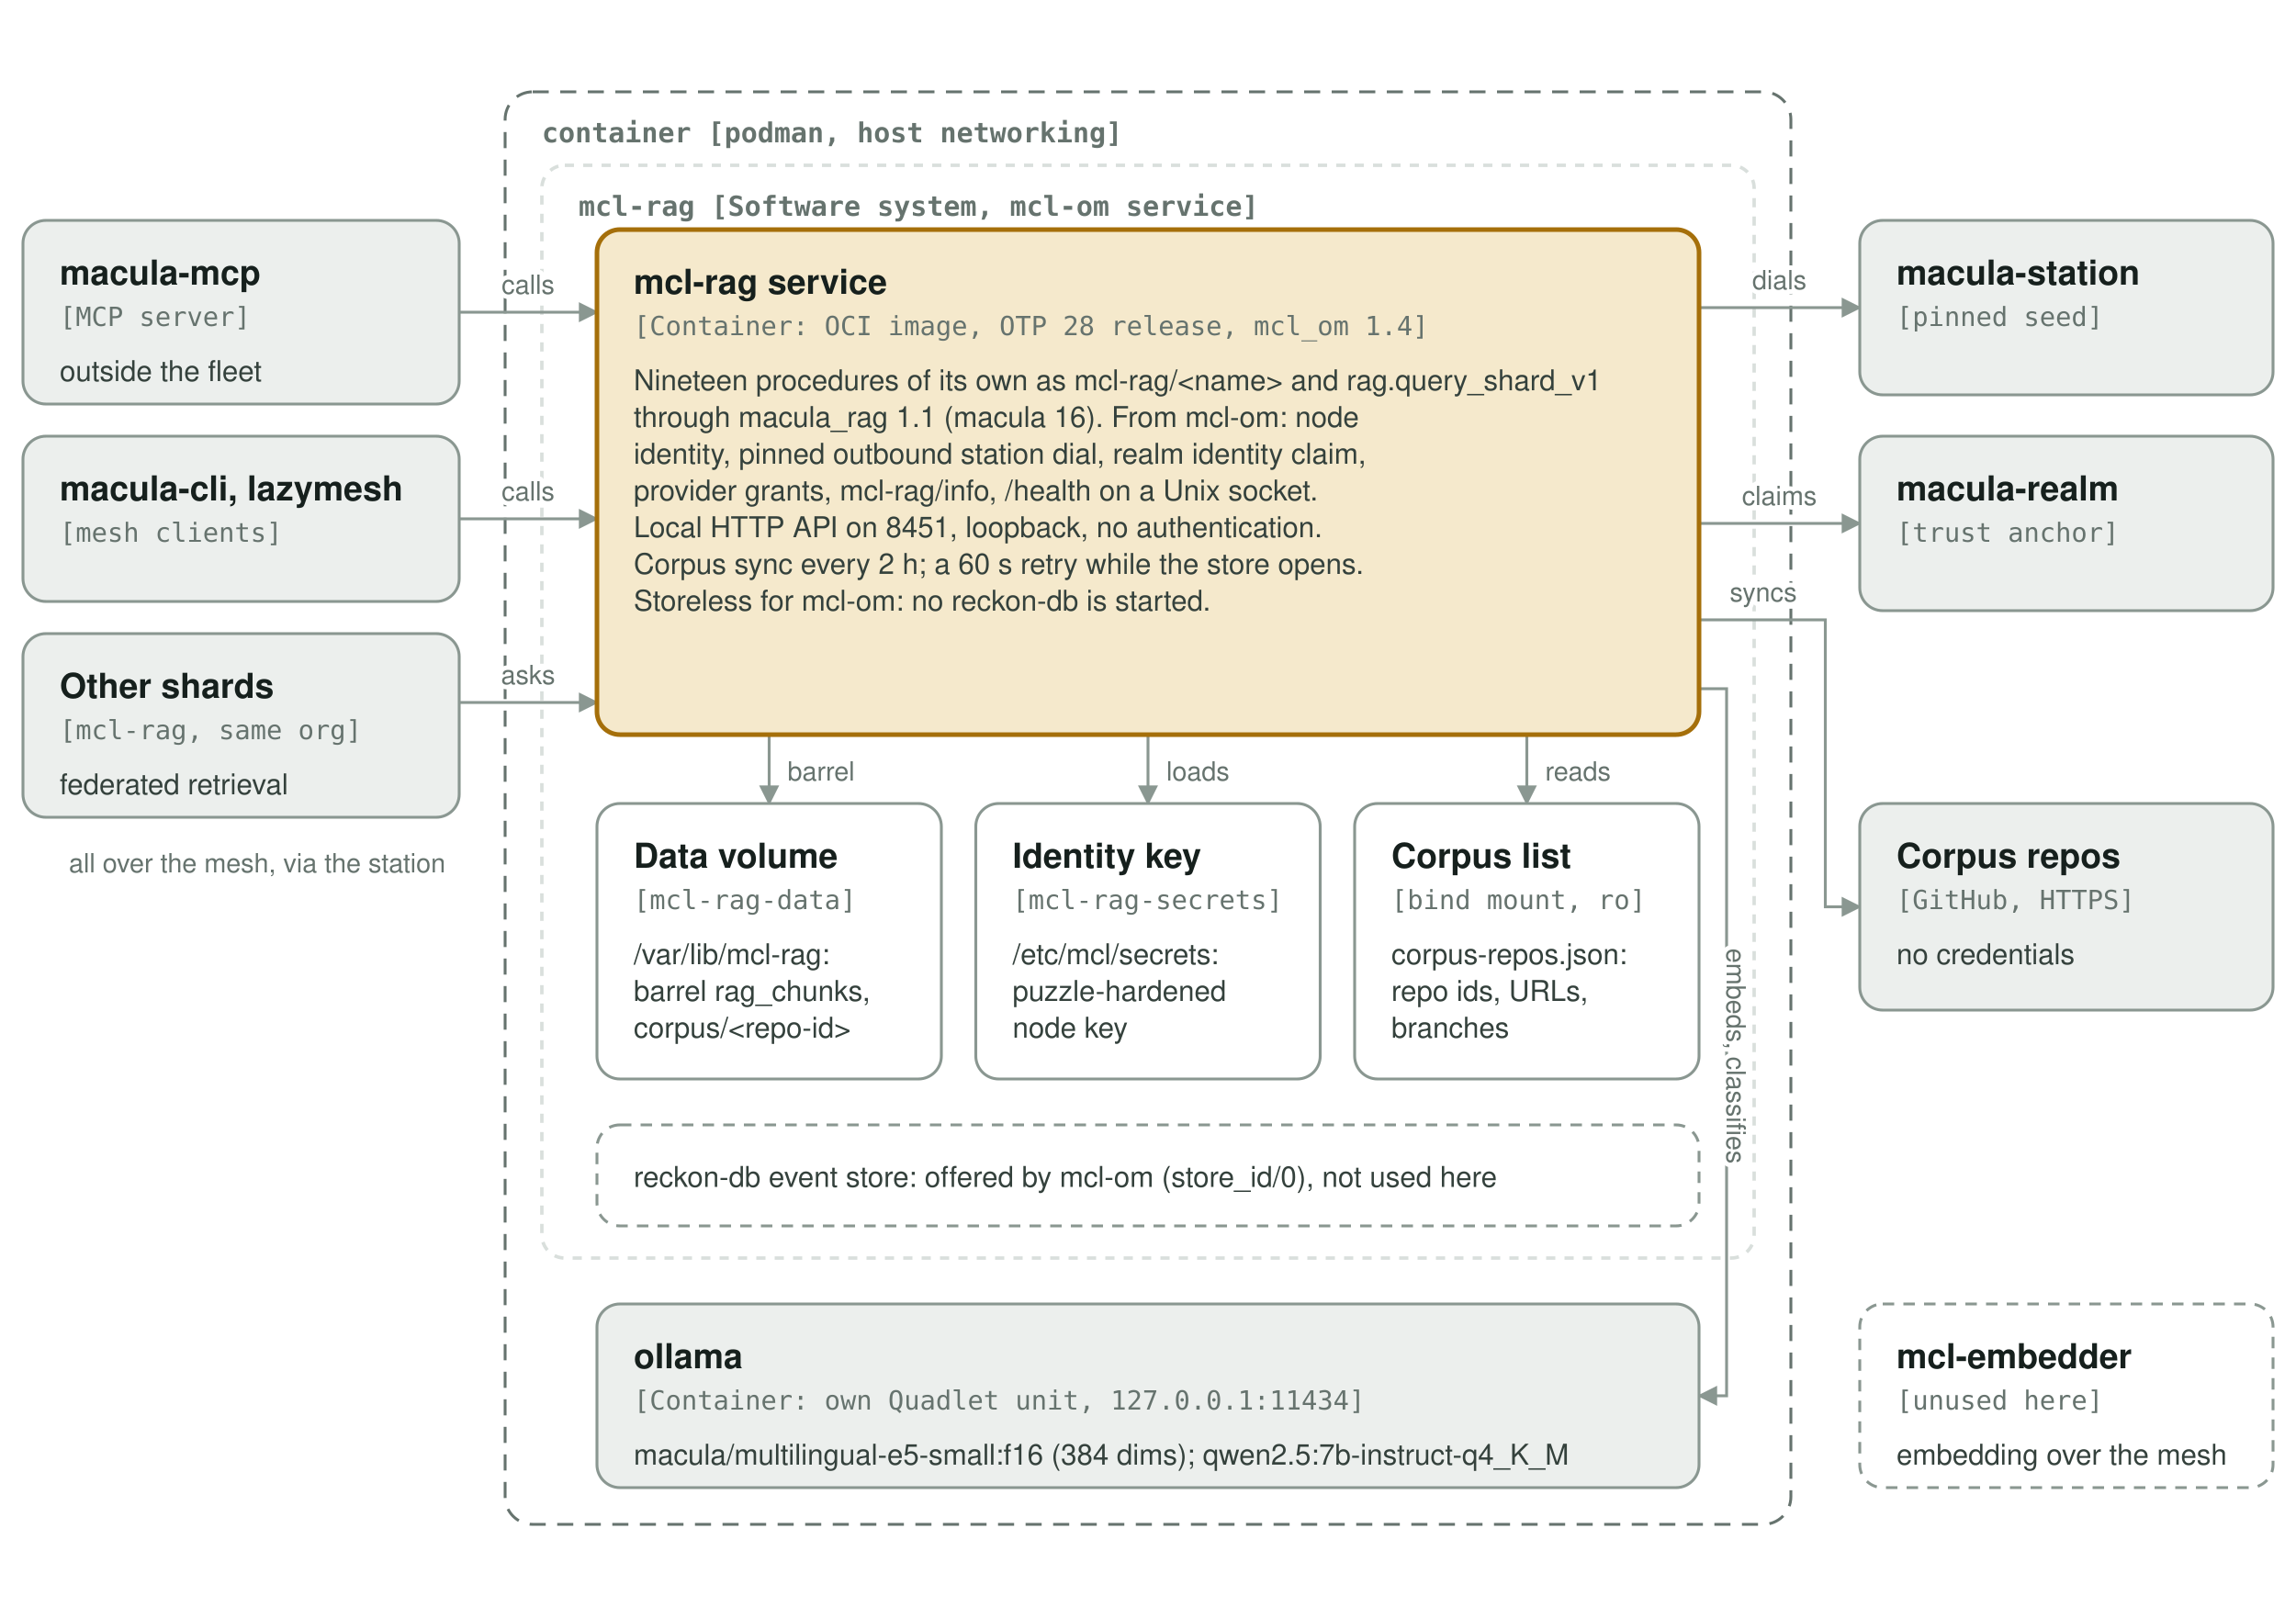
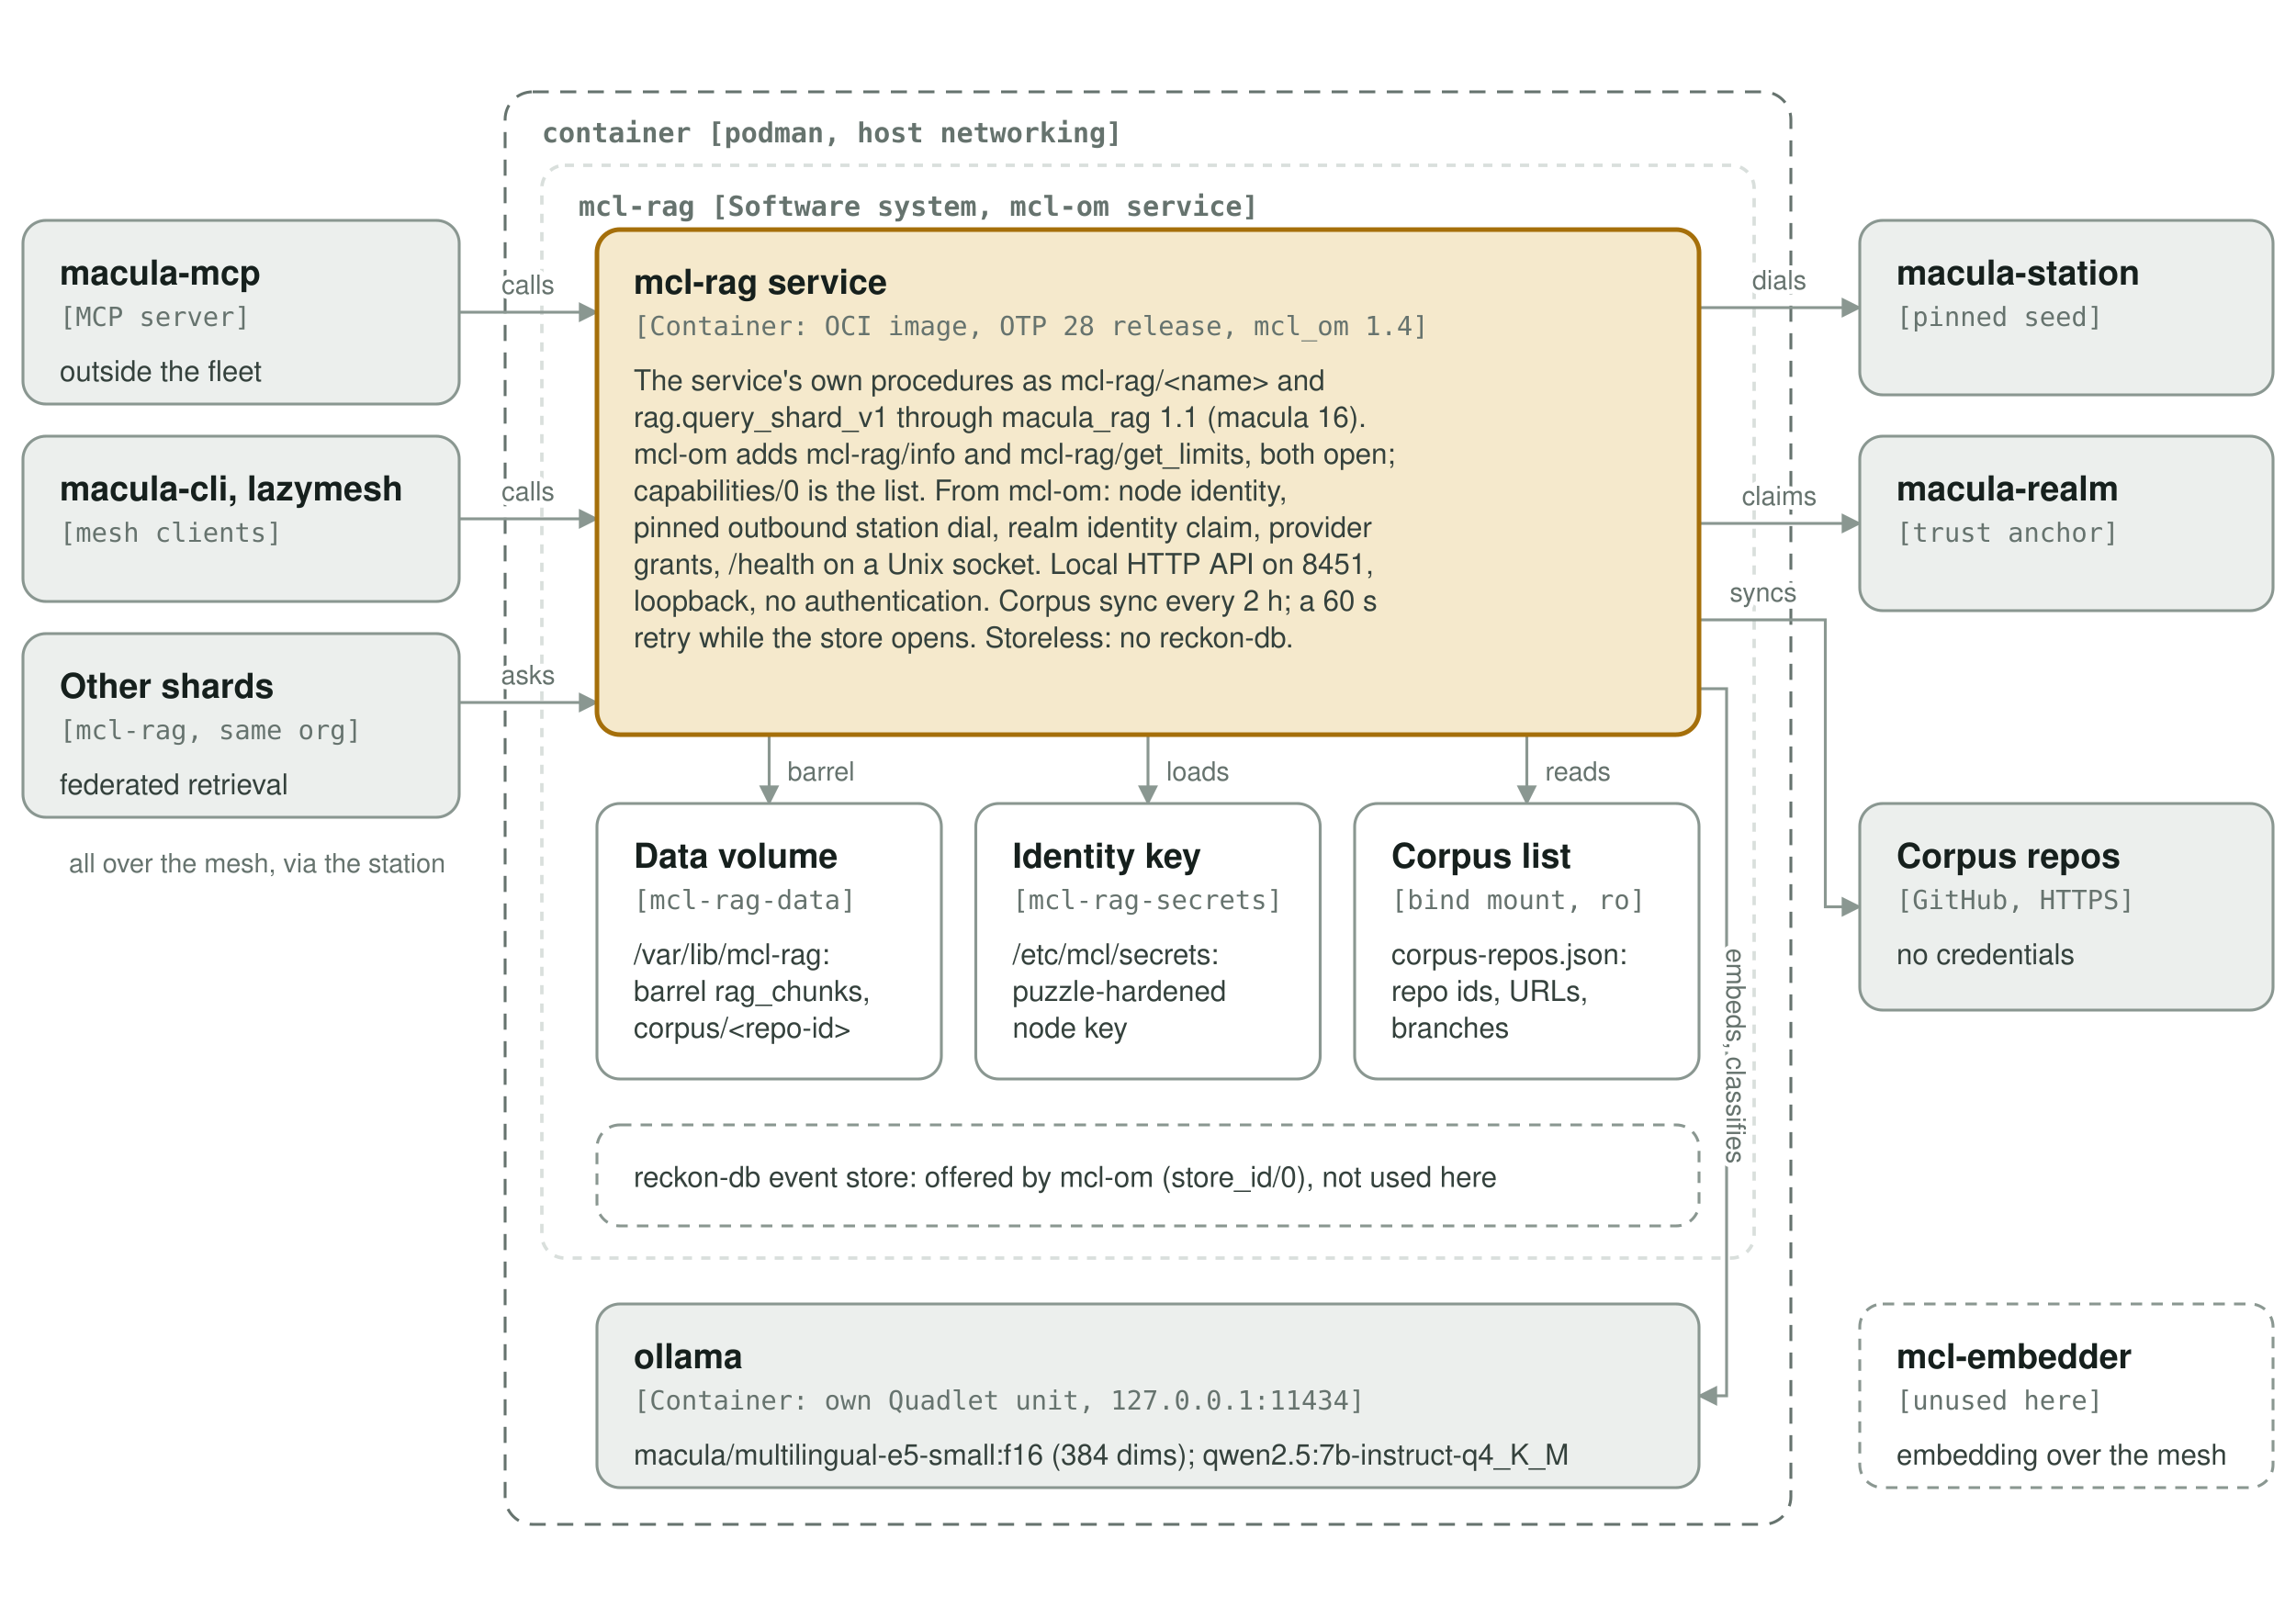
<svg xmlns="http://www.w3.org/2000/svg" viewBox="0 0 1000 700" role="img" aria-label="mcl-rag containers">
  <style>
.t-name { font-family: "Atkinson Hyperlegible", "Segoe UI", system-ui, -apple-system, Helvetica, Arial, sans-serif; font-size: 15px; font-weight: 700; }
.t-desc { font-family: "Atkinson Hyperlegible", "Segoe UI", system-ui, -apple-system, Helvetica, Arial, sans-serif; font-size: 12.5px; }
.t-rel { font-family: "Atkinson Hyperlegible", "Segoe UI", system-ui, -apple-system, Helvetica, Arial, sans-serif; font-size: 11.5px; paint-order: stroke; stroke-width: 4px; stroke-linejoin: round; }
.t-code { font-family: "JetBrains Mono", ui-monospace, Menlo, Consolas, monospace; font-size: 13px; font-weight: 600; }
.t-small { font-size: 12px; }
.t-type { font-family: "JetBrains Mono", ui-monospace, Menlo, Consolas, monospace; font-size: 11.5px; }
.t-bound { font-family: "JetBrains Mono", ui-monospace, Menlo, Consolas, monospace; font-size: 12px; font-weight: 600; }
.edge { fill: none; stroke-width: 1.25; }
.edge-later { fill: none; stroke-width: 1.25; stroke-dasharray: 5 4; }
.bg { fill: #FFFFFF; }
.b-sys { fill: #F5E9CC; stroke: #A56F0A; stroke-width: 2; }
.b-ext { fill: #ECEFED; stroke: #8A9791; stroke-width: 1.25; }
.b-per { fill: #E3EBF2; stroke: #3B5B7A; stroke-width: 1.25; }
.b-cmp { fill: #FFFFFF; stroke: #8A9791; stroke-width: 1.25; }
.b-later { fill: none; stroke: #8A9791; stroke-width: 1.25; stroke-dasharray: 5 4; }
.bound { fill: none; stroke: #66736E; stroke-width: 1.25; stroke-dasharray: 7 5; }
.bound-in { fill: none; stroke: #D9DFDC; stroke-width: 1.5; stroke-dasharray: 4 4; }
.head { fill: #3B5B7A; }
.t-name { fill: #16201D; }
.t-code { fill: #16201D; }
.t-type { fill: #66736E; }
.t-desc { fill: #34413C; }
.t-bound { fill: #66736E; }
.t-rel { fill: #66736E; stroke: #FFFFFF; }
.edge, .edge-later { stroke: #8A9791; }
.arrowhead { fill: #8A9791; }
@media (prefers-color-scheme: dark) {
.bg { fill: #171F1C; }
.b-sys { fill: #3A2E13; stroke: #E3AA3C; stroke-width: 2; }
.b-ext { fill: #1C2421; stroke: #7D8B85; stroke-width: 1.25; }
.b-per { fill: #1D2A36; stroke: #8EB4D8; stroke-width: 1.25; }
.b-cmp { fill: #171F1C; stroke: #7D8B85; stroke-width: 1.25; }
.b-later { fill: none; stroke: #7D8B85; stroke-width: 1.25; stroke-dasharray: 5 4; }
.bound { fill: none; stroke: #93A09A; stroke-width: 1.25; stroke-dasharray: 7 5; }
.bound-in { fill: none; stroke: #2A3431; stroke-width: 1.5; stroke-dasharray: 4 4; }
.head { fill: #8EB4D8; }
.t-name { fill: #E6ECE9; }
.t-code { fill: #E6ECE9; }
.t-type { fill: #93A09A; }
.t-desc { fill: #C3CDC8; }
.t-bound { fill: #93A09A; }
.t-rel { fill: #93A09A; stroke: #171F1C; }
.edge, .edge-later { stroke: #7D8B85; }
.arrowhead { fill: #7D8B85; }
}
</style>
  <defs>
    <marker id="a" viewBox="0 0 10 10" refX="9" refY="5" markerWidth="7" markerHeight="7" orient="auto-start-reverse">
      <path class="arrowhead" d="M0 0L10 5L0 10z" />
    </marker>
  </defs>
  <rect class="bg" x="0" y="0" width="1000" height="700" />
  <rect class="bound" x="220" y="40" width="560" height="624" rx="12" />
  <text class="t-bound" x="236" y="62">container [podman, host networking]</text>
  <rect class="bound-in" x="236" y="72" width="528" height="476" rx="10" />
  <text class="t-bound" x="252" y="94">mcl-rag [Software system, mcl-om service]</text>
  <path class="edge" d="M200 136H260" marker-end="url(#a)" />
  <path class="edge" d="M200 226H260" marker-end="url(#a)" />
  <path class="edge" d="M200 306H260" marker-end="url(#a)" />
  <path class="edge" d="M740 134H810" marker-end="url(#a)" />
  <path class="edge" d="M740 228H810" marker-end="url(#a)" />
  <path class="edge" d="M740 270H795V395H810" marker-end="url(#a)" />
  <path class="edge" d="M740 300H752V608H740" marker-end="url(#a)" />
  <path class="edge" d="M335 320V350" marker-end="url(#a)" />
  <path class="edge" d="M500 320V350" marker-end="url(#a)" />
  <path class="edge" d="M665 320V350" marker-end="url(#a)" />
  <rect class="b-sys" x="260" y="100" width="480" height="220" rx="10" />
  <text class="t-name" x="276" y="128">mcl-rag service</text>
  <text class="t-type" x="276" y="146">[Container: OCI image, OTP 28 release, mcl_om 1.4]</text>
-   <text class="t-desc" x="276" y="170">Nineteen procedures of its own as mcl-rag/&lt;name&gt; and rag.query_shard_v1</text>
-   <text class="t-desc" x="276" y="186">through macula_rag 1.1 (macula 16). From mcl-om: node</text>
-   <text class="t-desc" x="276" y="202">identity, pinned outbound station dial, realm identity claim,</text>
-   <text class="t-desc" x="276" y="218">provider grants, mcl-rag/info, /health on a Unix socket.</text>
-   <text class="t-desc" x="276" y="234">Local HTTP API on 8451, loopback, no authentication.</text>
-   <text class="t-desc" x="276" y="250">Corpus sync every 2 h; a 60 s retry while the store opens.</text>
-   <text class="t-desc" x="276" y="266">Storeless for mcl-om: no reckon-db is started.</text>
+   <text class="t-desc" x="276" y="170">The service's own procedures as mcl-rag/&lt;name&gt; and</text>
+   <text class="t-desc" x="276" y="186">rag.query_shard_v1 through macula_rag 1.1 (macula 16).</text>
+   <text class="t-desc" x="276" y="202">mcl-om adds mcl-rag/info and mcl-rag/get_limits, both open;</text>
+   <text class="t-desc" x="276" y="218">capabilities/0 is the list. From mcl-om: node identity,</text>
+   <text class="t-desc" x="276" y="234">pinned outbound station dial, realm identity claim, provider</text>
+   <text class="t-desc" x="276" y="250">grants, /health on a Unix socket. Local HTTP API on 8451,</text>
+   <text class="t-desc" x="276" y="266">loopback, no authentication. Corpus sync every 2 h; a 60 s</text>
+   <text class="t-desc" x="276" y="282">retry while the store opens. Storeless: no reckon-db.</text>
  <rect class="b-cmp" x="260" y="350" width="150" height="120" rx="10" />
  <text class="t-name" x="276" y="378">Data volume</text>
  <text class="t-type" x="276" y="396">[mcl-rag-data]</text>
  <text class="t-desc" x="276" y="420">/var/lib/mcl-rag:</text>
  <text class="t-desc" x="276" y="436">barrel rag_chunks,</text>
  <text class="t-desc" x="276" y="452">corpus/&lt;repo-id&gt;</text>
  <rect class="b-cmp" x="425" y="350" width="150" height="120" rx="10" />
  <text class="t-name" x="441" y="378">Identity key</text>
  <text class="t-type" x="441" y="396">[mcl-rag-secrets]</text>
  <text class="t-desc" x="441" y="420">/etc/mcl/secrets:</text>
  <text class="t-desc" x="441" y="436">puzzle-hardened</text>
  <text class="t-desc" x="441" y="452">node key</text>
  <rect class="b-cmp" x="590" y="350" width="150" height="120" rx="10" />
  <text class="t-name" x="606" y="378">Corpus list</text>
  <text class="t-type" x="606" y="396">[bind mount, ro]</text>
  <text class="t-desc" x="606" y="420">corpus-repos.json:</text>
  <text class="t-desc" x="606" y="436">repo ids, URLs,</text>
  <text class="t-desc" x="606" y="452">branches</text>
  <rect class="b-later" x="260" y="490" width="480" height="44" rx="10" />
  <text class="t-desc" x="276" y="517">reckon-db event store: offered by mcl-om (store_id/0), not used here</text>
  <rect class="b-ext" x="260" y="568" width="480" height="80" rx="10" />
  <text class="t-name" x="276" y="596">ollama</text>
  <text class="t-type" x="276" y="614">[Container: own Quadlet unit, 127.0.0.1:11434]</text>
  <text class="t-desc" x="276" y="638">macula/multilingual-e5-small:f16 (384 dims); qwen2.5:7b-instruct-q4_K_M</text>
  <rect class="b-ext" x="10" y="96" width="190" height="80" rx="10" />
  <text class="t-name" x="26" y="124">macula-mcp</text>
  <text class="t-type" x="26" y="142">[MCP server]</text>
  <text class="t-desc" x="26" y="166">outside the fleet</text>
  <rect class="b-ext" x="10" y="190" width="190" height="72" rx="10" />
  <text class="t-name" x="26" y="218">macula-cli, lazymesh</text>
  <text class="t-type" x="26" y="236">[mesh clients]</text>
  <rect class="b-ext" x="10" y="276" width="190" height="80" rx="10" />
  <text class="t-name" x="26" y="304">Other shards</text>
  <text class="t-type" x="26" y="322">[mcl-rag, same org]</text>
  <text class="t-desc" x="26" y="346">federated retrieval</text>
  <rect class="b-ext" x="810" y="96" width="180" height="76" rx="10" />
  <text class="t-name" x="826" y="124">macula-station</text>
  <text class="t-type" x="826" y="142">[pinned seed]</text>
  <rect class="b-ext" x="810" y="190" width="180" height="76" rx="10" />
  <text class="t-name" x="826" y="218">macula-realm</text>
  <text class="t-type" x="826" y="236">[trust anchor]</text>
  <rect class="b-ext" x="810" y="350" width="180" height="90" rx="10" />
  <text class="t-name" x="826" y="378">Corpus repos</text>
  <text class="t-type" x="826" y="396">[GitHub, HTTPS]</text>
  <text class="t-desc" x="826" y="420">no credentials</text>
  <rect class="b-later" x="810" y="568" width="180" height="80" rx="10" />
  <text class="t-name" x="826" y="596">mcl-embedder</text>
  <text class="t-type" x="826" y="614">[unused here]</text>
  <text class="t-desc" x="826" y="638">embedding over the mesh</text>
  <text class="t-rel" x="230" y="128" text-anchor="middle">calls</text>
  <text class="t-rel" x="230" y="218" text-anchor="middle">calls</text>
  <text class="t-rel" x="230" y="298" text-anchor="middle">asks</text>
  <text class="t-rel" x="30" y="380">all over the mesh, via the station</text>
  <text class="t-rel" x="775" y="126" text-anchor="middle">dials</text>
  <text class="t-rel" x="775" y="220" text-anchor="middle">claims</text>
  <text class="t-rel" x="768" y="262" text-anchor="middle">syncs</text>
  <text class="t-rel" x="752" y="460" text-anchor="middle" transform="rotate(90 752 460)">embeds, classifies</text>
  <text class="t-rel" x="343" y="340">barrel</text>
  <text class="t-rel" x="508" y="340">loads</text>
  <text class="t-rel" x="673" y="340">reads</text>
</svg>
